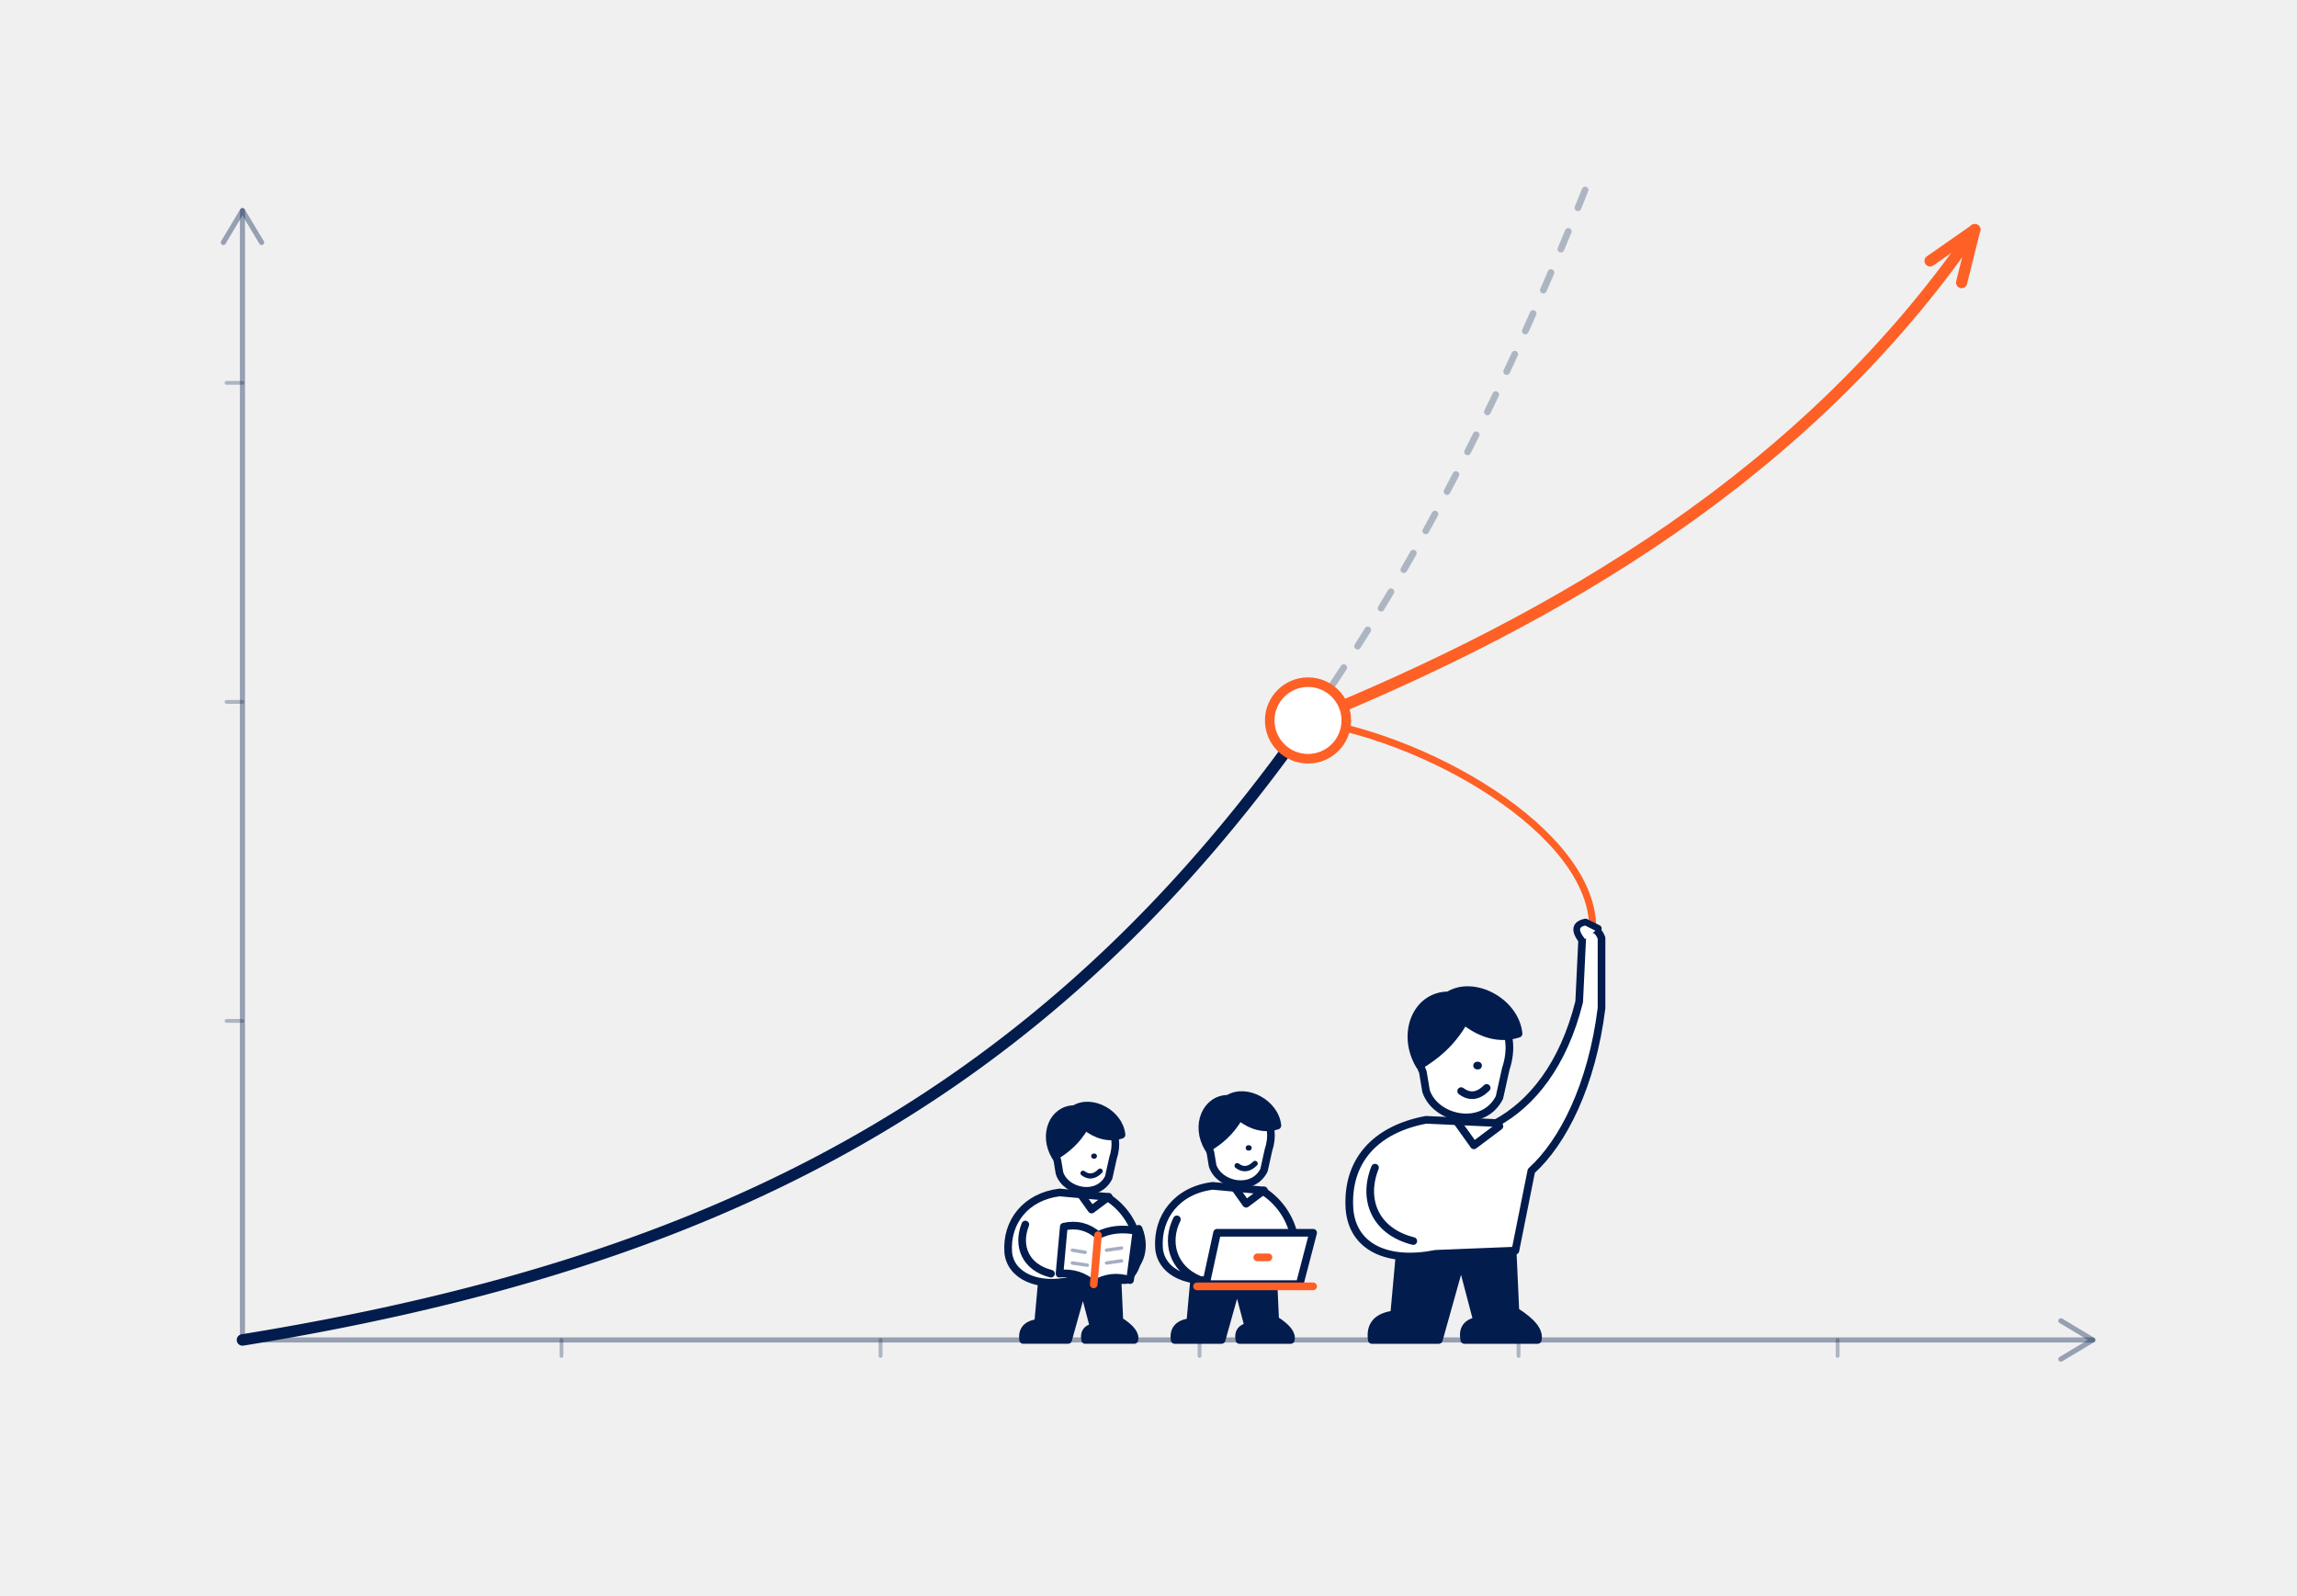
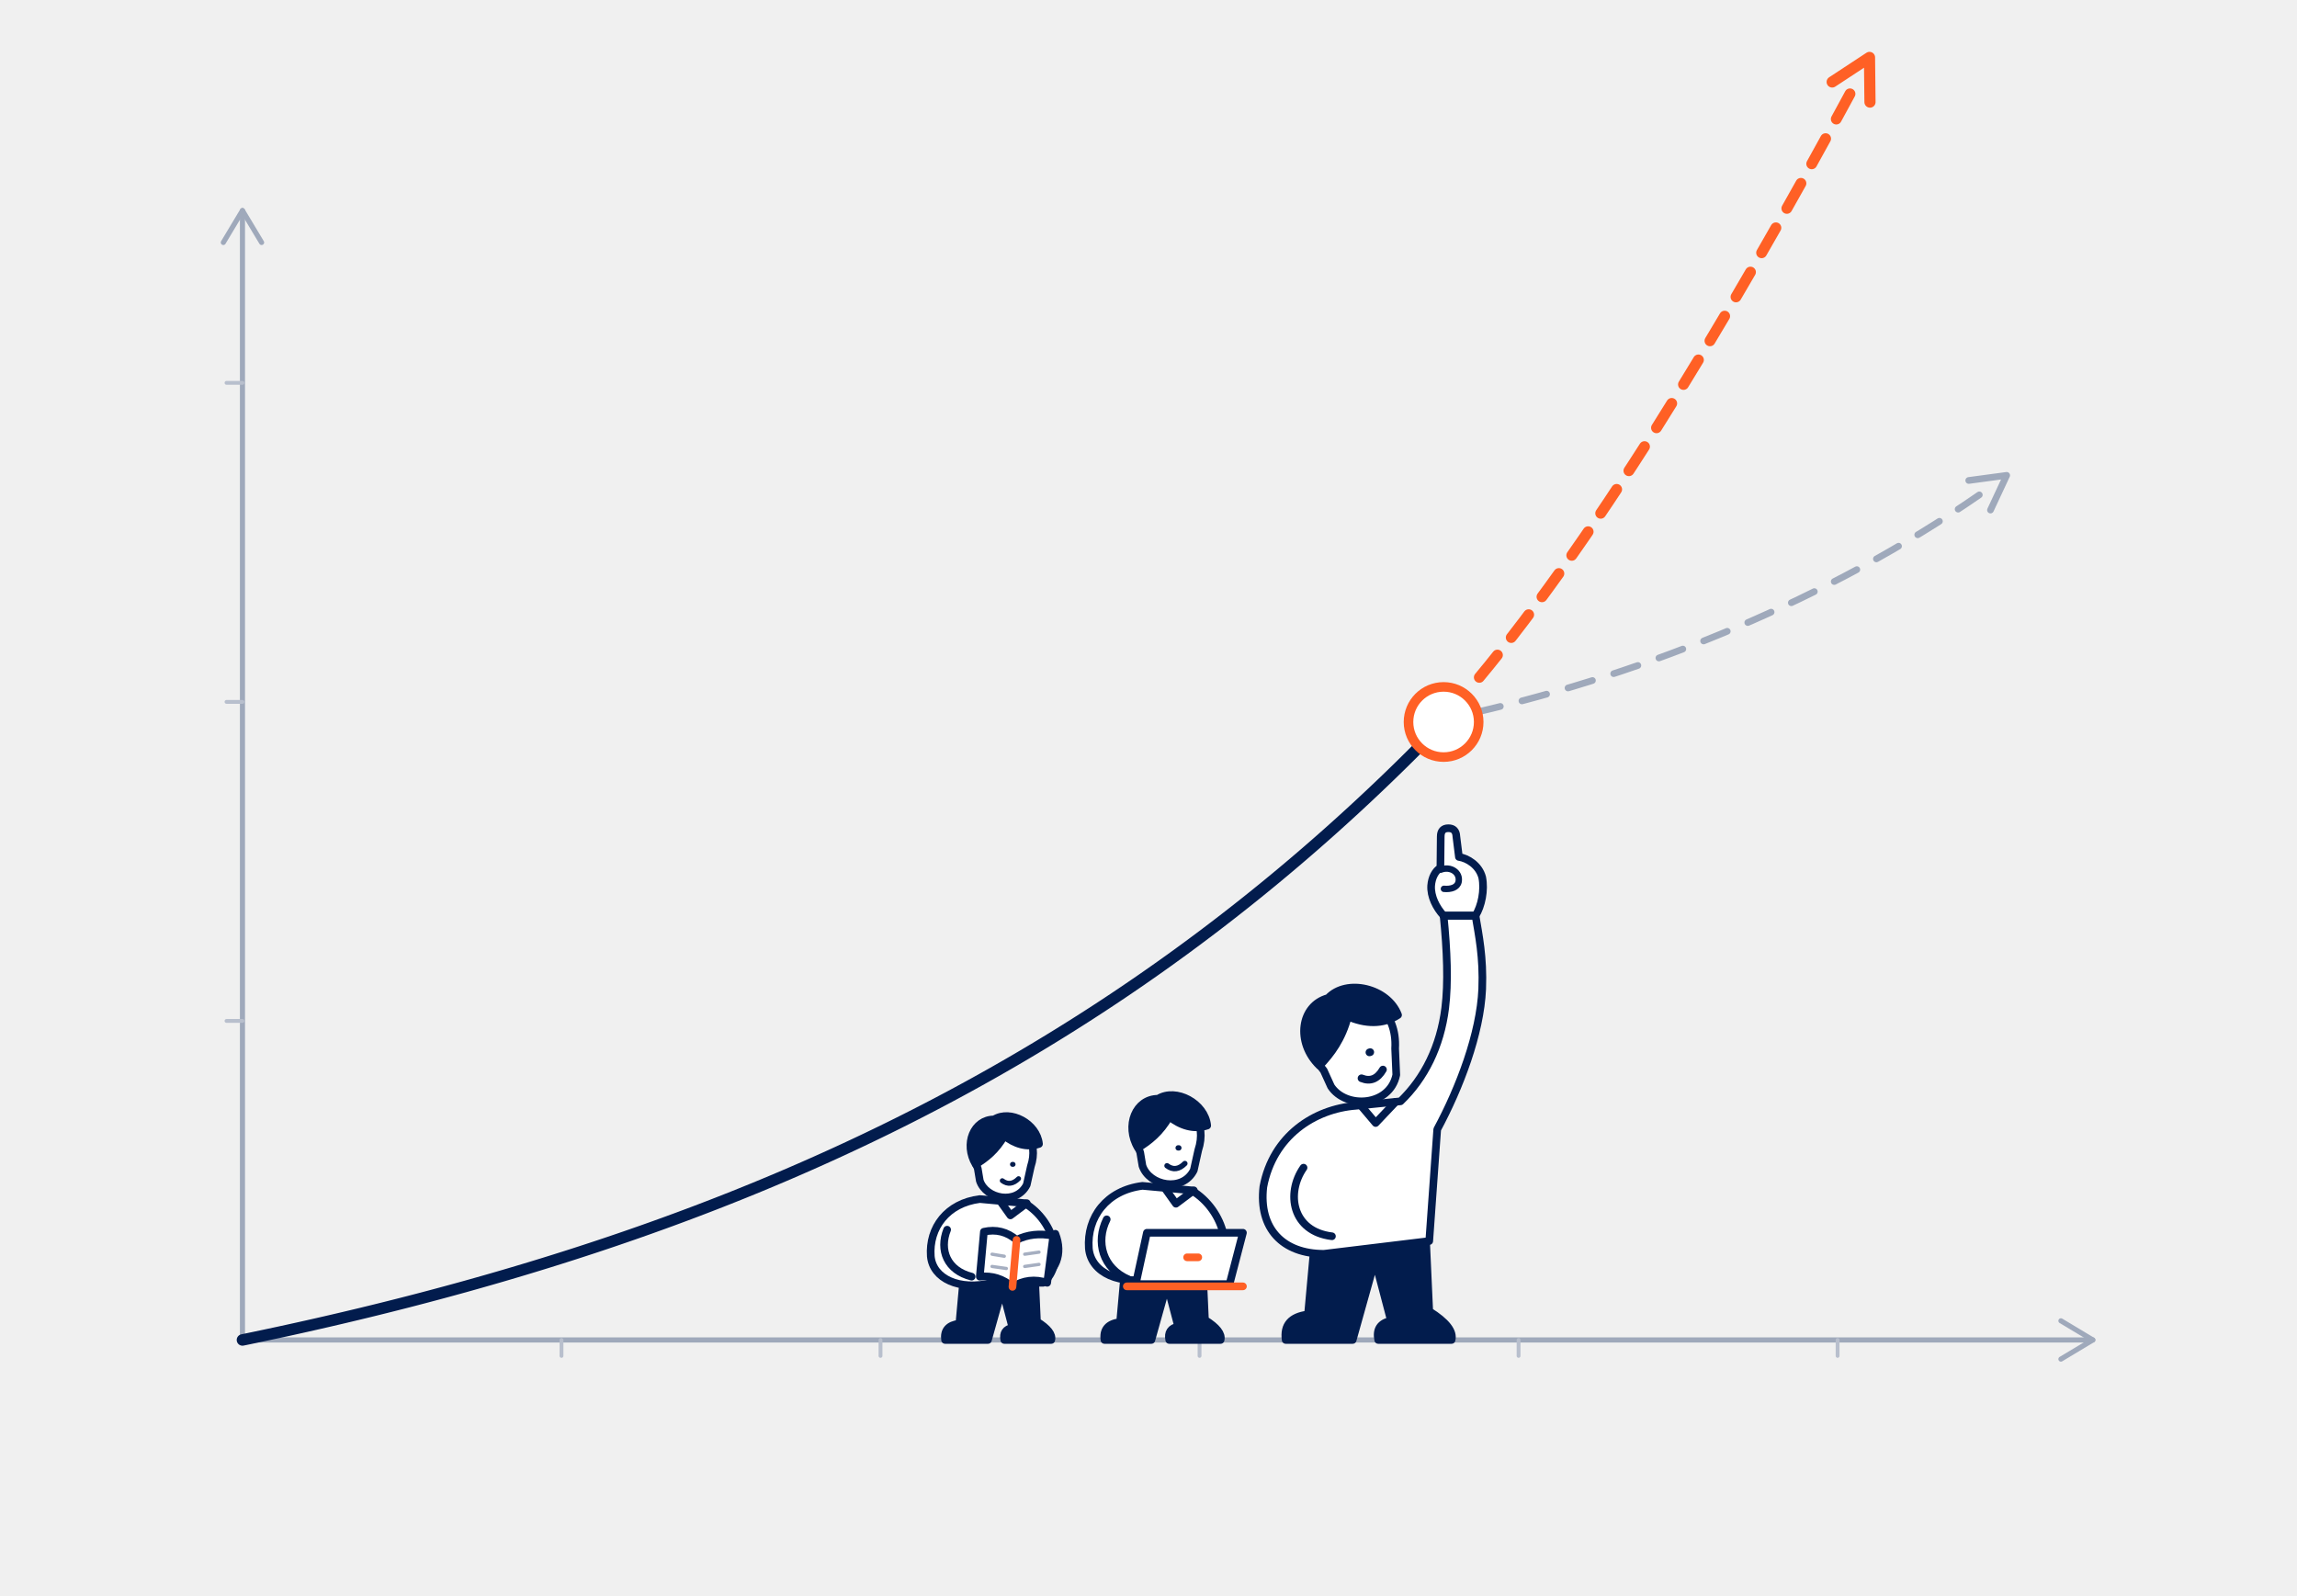
<svg xmlns="http://www.w3.org/2000/svg" width="720" height="500" viewBox="0 0 720 500" fill="none">
  <g stroke="#021C4D" stroke-width="2.4" stroke-linecap="round" stroke-linejoin="round">
-     <path d="M76 66 L76 420 L656 420" stroke="#021C4D" stroke-width="1.6" opacity=".38" />
-     <path d="M70 76 L76 66 L82 76 M646 414 L656 420 L646 426" stroke="#021C4D" stroke-width="1.6" opacity=".38" />
-     <path d="M176 420 L176 425" stroke="#021C4D" stroke-width="1.2" opacity=".28" />
-     <path d="M276 420 L276 425" stroke="#021C4D" stroke-width="1.2" opacity=".28" />
-     <path d="M376 420 L376 425" stroke="#021C4D" stroke-width="1.2" opacity=".28" />
-     <path d="M476 420 L476 425" stroke="#021C4D" stroke-width="1.2" opacity=".28" />
-     <path d="M576 420 L576 425" stroke="#021C4D" stroke-width="1.2" opacity=".28" />
-     <path d="M71 120 L76 120" stroke="#021C4D" stroke-width="1.2" opacity=".28" />
-     <path d="M71 220 L76 220" stroke="#021C4D" stroke-width="1.2" opacity=".28" />
-     <path d="M71 320 L76 320" stroke="#021C4D" stroke-width="1.2" opacity=".28" />
-     <path d="M76 420 L78 419.673 L80 419.341 L82 419.006 L84 418.666 L86 418.321 L88 417.972 L90 417.618 L92 417.26 L94 416.897 L96 416.529 L98 416.157 L100 415.779 L102 415.397 L104 415.01 L106 414.617 L108 414.22 L110 413.817 L112 413.409 L114 412.995 L116 412.577 L118 412.152 L120 411.723 L122 411.287 L124 410.846 L126 410.399 L128 409.947 L130 409.488 L132 409.023 L134 408.552 L136 408.075 L138 407.592 L140 407.103 L142 406.607 L144 406.105 L146 405.596 L148 405.08 L150 404.558 L152 404.029 L154 403.492 L156 402.949 L158 402.399 L160 401.842 L162 401.277 L164 400.705 L166 400.125 L168 399.538 L170 398.943 L172 398.341 L174 397.73 L176 397.111 L178 396.485 L180 395.85 L182 395.207 L184 394.555 L186 393.895 L188 393.227 L190 392.549 L192 391.863 L194 391.168 L196 390.463 L198 389.75 L200 389.027 L202 388.294 L204 387.552 L206 386.801 L208 386.039 L210 385.267 L212 384.486 L214 383.694 L216 382.892 L218 382.079 L220 381.256 L222 380.422 L224 379.577 L226 378.721 L228 377.854 L230 376.975 L232 376.085 L234 375.183 L236 374.27 L238 373.344 L240 372.406 L242 371.457 L244 370.494 L246 369.519 L248 368.532 L250 367.531 L252 366.517 L254 365.491 L256 364.45 L258 363.396 L260 362.328 L262 361.247 L264 360.151 L266 359.041 L268 357.916 L270 356.776 L272 355.622 L274 354.452 L276 353.268 L278 352.067 L280 350.851 L282 349.619 L284 348.371 L286 347.107 L288 345.826 L290 344.528 L292 343.214 L294 341.882 L296 340.533 L298 339.166 L300 337.781 L302 336.378 L304 334.957 L306 333.517 L308 332.058 L310 330.58 L312 329.083 L314 327.566 L316 326.029 L318 324.473 L320 322.896 L322 321.298 L324 319.679 L326 318.039 L328 316.378 L330 314.695 L332 312.99 L334 311.263 L336 309.513 L338 307.74 L340 305.944 L342 304.125 L344 302.281 L346 300.414 L348 298.522 L350 296.605 L352 294.663 L354 292.696 L356 290.704 L358 288.685 L360 286.639 L362 284.567 L364 282.468 L366 280.341 L368 278.187 L370 276.004 L372 273.793 L374 271.552 L376 269.283 L378 266.984 L380 264.654 L382 262.295 L384 259.904 L386 257.482 L388 255.028 L390 252.542 L392 250.024 L394 247.473 L396 244.888 L398 242.27 L400 239.617 L402 236.93 L404 234.207 L406 231.449 L408 228.655 L410 225.824" stroke="#021C4D" stroke-width="3.6" />
-     <path d="M410 225.824 L411.988 222.973 L413.976 220.086 L415.964 217.161 L417.952 214.198 L419.94 211.196 L421.928 208.155 L423.916 205.075 L425.904 201.955 L427.891 198.794 L429.879 195.592 L431.867 192.348 L433.855 189.062 L435.843 185.734 L437.831 182.362 L439.819 178.946 L441.807 175.486 L443.795 171.981 L445.783 168.43 L447.771 164.833 L449.759 161.189 L451.747 157.498 L453.735 153.759 L455.723 149.971 L457.71 146.135 L459.698 142.248 L461.686 138.31 L463.674 134.322 L465.662 130.281 L467.65 126.188 L469.638 122.042 L471.626 117.842 L473.614 113.587 L475.602 109.277 L477.59 104.91 L479.578 100.487 L481.566 96.007 L483.553 91.468 L485.541 86.87 L487.529 82.213 L489.517 77.494 L491.505 72.715 L493.493 67.873 L495.481 62.968 L497.469 58" stroke="#021C4D" stroke-width="2.1" opacity=".28" stroke-dasharray="6 8" />
-     <path d="M410 225.824 C488 194 566 149 619 72" stroke="#FF6025" stroke-width="3.6" />
-     <path d="M614.871 88.582 L619 72 L604.986 81.778" stroke="#FF6025" stroke-width="3.5" />
-     <path d="M499.0 294.0 C503.0 264.0 451 232 410 225.824" stroke="#FF6025" stroke-width="2.2" />
-     <g transform="translate(310 346.3) scale(0.67)" stroke-width="3.58">
+     <path d="M76 66 L76 420 L656 420" stroke="#9FA9BB" stroke-width="1.6" />
+     <path d="M70 76 L76 66 L82 76 M646 414 L656 420 L646 426" stroke="#9FA9BB" stroke-width="1.6" />
+     <path d="M176 420 L176 425" stroke="#B8BFCD" stroke-width="1.2" />
+     <path d="M276 420 L276 425" stroke="#B8BFCD" stroke-width="1.2" />
+     <path d="M376 420 L376 425" stroke="#B8BFCD" stroke-width="1.2" />
+     <path d="M476 420 L476 425" stroke="#B8BFCD" stroke-width="1.2" />
+     <path d="M576 420 L576 425" stroke="#B8BFCD" stroke-width="1.2" />
+     <path d="M71 120 L76 120" stroke="#B8BFCD" stroke-width="1.2" />
+     <path d="M71 220 L76 220" stroke="#B8BFCD" stroke-width="1.2" />
+     <path d="M71 320 L76 320" stroke="#B8BFCD" stroke-width="1.2" />
+     <path d="M76 420 L78 419.587 L80 419.17 L82 418.749 L84 418.325 L86 417.897 L88 417.466 L90 417.031 L92 416.592 L94 416.149 L96 415.703 L98 415.252 L100 414.798 L102 414.34 L104 413.877 L106 413.411 L108 412.941 L110 412.467 L112 411.988 L114 411.506 L116 411.019 L118 410.528 L120 410.033 L122 409.534 L124 409.03 L126 408.522 L128 408.01 L130 407.493 L132 406.971 L134 406.446 L136 405.915 L138 405.38 L140 404.841 L142 404.296 L144 403.748 L146 403.194 L148 402.635 L150 402.072 L152 401.504 L154 400.931 L156 400.353 L158 399.77 L160 399.182 L162 398.589 L164 397.99 L166 397.387 L168 396.779 L170 396.165 L172 395.546 L174 394.921 L176 394.291 L178 393.656 L180 393.015 L182 392.368 L184 391.716 L186 391.059 L188 390.396 L190 389.727 L192 389.052 L194 388.371 L196 387.685 L198 386.992 L200 386.294 L202 385.589 L204 384.879 L206 384.162 L208 383.44 L210 382.71 L212 381.975 L214 381.233 L216 380.485 L218 379.731 L220 378.969 L222 378.202 L224 377.428 L226 376.647 L228 375.859 L230 375.064 L232 374.263 L234 373.454 L236 372.639 L238 371.817 L240 370.987 L242 370.151 L244 369.307 L246 368.456 L248 367.597 L250 366.731 L252 365.858 L254 364.977 L256 364.088 L258 363.192 L260 362.288 L262 361.376 L264 360.457 L266 359.529 L268 358.594 L270 357.65 L272 356.698 L274 355.738 L276 354.77 L278 353.793 L280 352.808 L282 351.814 L284 350.812 L286 349.801 L288 348.781 L290 347.753 L292 346.716 L294 345.67 L296 344.614 L298 343.55 L300 342.476 L302 341.393 L304 340.301 L306 339.199 L308 338.088 L310 336.967 L312 335.837 L314 334.697 L316 333.547 L318 332.387 L320 331.217 L322 330.036 L324 328.846 L326 327.646 L328 326.435 L330 325.213 L332 323.981 L334 322.738 L336 321.485 L338 320.221 L340 318.946 L342 317.66 L344 316.363 L346 315.054 L348 313.734 L350 312.403 L352 311.06 L354 309.706 L356 308.34 L358 306.963 L360 305.573 L362 304.171 L364 302.758 L366 301.332 L368 299.894 L370 298.443 L372 296.98 L374 295.504 L376 294.015 L378 292.514 L380 290.999 L382 289.472 L384 287.931 L386 286.377 L388 284.81 L390 283.229 L392 281.634 L394 280.026 L396 278.404 L398 276.767 L400 275.117 L402 273.452 L404 271.773 L406 270.08 L408 268.371 L410 266.649 L412 264.911 L414 263.158 L416 261.39 L418 259.607 L420 257.808 L422 255.994 L424 254.164 L426 252.318 L428 250.457 L430 248.579 L432 246.685 L434 244.775 L436 242.848 L438 240.905 L440 238.945 L442 236.968 L444 234.973 L446 232.962 L448 230.933 L450 228.887 L452 226.823 L452.5 226.304" stroke="#021C4D" stroke-width="3.6" />
+     <path d="M462.50 223.30 C516.69 210.76 573.11 187.84 620.44 155.10" stroke="#9FA9BB" stroke-width="2.1" stroke-dasharray="8 7" />
+     <path d="M617.107 150.599 L629 149 L623.919 159.871" stroke="#9FA9BB" stroke-width="2.1" />
+     <path d="M459.50 217.30 C498.00 172.34 540.56 102.36 579.88 29.42" stroke="#FF6025" stroke-width="3.4" stroke-dasharray="9 7" stroke-dashoffset="9.48" />
+     <path d="M574.301 25.69 L586 18 L586.15 31.999" stroke="#FF6025" stroke-width="3.5" />
+     <g transform="translate(286 349.6) scale(0.64)" stroke-width="3.75">
      <path d="M25 80 L23 102 Q15 103 16 110 L37 110 L44 85 L49 104 Q44 105 45 110 L68 110 Q69 106 61 101 L60 79Z" fill="#021C4D" />
      <path d="M33 41 C17 43 8 55 9 69 C10 80 23 86 39 82 L64 82 C75 73 70 52 55 43Z" fill="white" />
      <path d="M43 42 L48 49 L56 43" />
      <path d="M17 56 C13 66 17 76 29 79" />
      <path d="M70 58 C74 68 70 77 62 80" />
      <path d="M32 26 C27 15 32 4 43 4 C55 3 62 13 58 25 L56 34 C51 44 36 41 33 32Z" fill="white" />
      <path d="M31 24 C25 14 30 2 40 2 C48 -3 61 4 62 14 C56 16 50 14 45 10 C41 17 36 21 31 24Z" fill="#021C4D" />
      <path d="M49 24h.3 M52 31 Q48 35 44 32" stroke-width="2.4" />
      <path d="M35 57 Q44 55 51 61 Q59 57 69 59 L66 82 Q57 79 49 84 Q42 78 33 79Z" fill="white" />
      <path d="M51 61 L49 84" stroke="#FF6025" />
      <path d="M39 68 L45 69 M39 74 L46 75 M55 68 L62 67 M55 74 L62 73" stroke-opacity=".35" stroke-width="1.6" />
    </g>
-     <g transform="translate(357 343) scale(0.7)" stroke-width="3.43">
+     <g transform="translate(335 343) scale(0.7)" stroke-width="3.43">
      <path d="M25 80 L23 102 Q15 103 16 110 L37 110 L44 85 L49 104 Q44 105 45 110 L68 110 Q69 106 61 101 L60 79Z" fill="#021C4D" />
      <path d="M33 41 C17 43 8 55 9 69 C10 80 23 86 39 82 L64 82 C75 73 70 52 55 43Z" fill="white" />
      <path d="M43 42 L48 49 L56 43" />
      <path d="M17 56 C12 66 15 78 27 83" />
      <path d="M32 26 C27 15 32 4 43 4 C55 3 62 13 58 25 L56 34 C51 44 36 41 33 32Z" fill="white" />
      <path d="M31 24 C25 14 30 2 40 2 C48 -3 61 4 62 14 C56 16 50 14 45 10 C41 17 36 21 31 24Z" fill="#021C4D" />
      <path d="M49 24h.3 M52 31 Q48 35 44 32" stroke-width="2.4" />
      <path d="M35 62 L78 62 L72 85 L30 85Z" fill="white" />
      <path d="M26 86 L78 86 M53 73 L58 73" stroke="#FF6025" />
    </g>
-     <g transform="translate(414 310) scale(1)" stroke-width="2.40">
+     <g transform="translate(387 310) scale(1)" stroke-width="2.40">
      <path d="M25 80 L23 102 Q15 103 16 110 L37 110 L44 85 L49 104 Q44 105 45 110 L68 110 Q69 106 61 101 L60 79Z" fill="#021C4D" />
-       <path d="M33 41 C17 44 8 54 9 69 C10 81 21 86 36 83 L61 82 L66 57 C76 48 85 30 88 6 L88 -16 Q86 -21 82 -17 L81 4 C76 24 66 36 55 42Z" fill="white" />
-       <path d="M43 42 L48 49 L56 43" />
-       <path d="M17 56 C13 66 17 76 29 79" />
-       <path d="M32 26 C27 15 32 4 43 4 C55 3 62 13 58 25 L56 34 C51 44 36 41 33 32Z" fill="white" />
-       <path d="M31 24 C25 14 30 2 40 2 C48 -3 61 4 62 14 C56 16 50 14 45 10 C41 17 36 21 31 24Z" fill="#021C4D" />
-       <path d="M49 24h.3 M52 31 Q48 35 44 32" stroke-width="2.4" />
+       <path d="M38 36.6 C25 37.6 12 46 9 62 C7.5 75 15 83 28 83 L61 79 L63.5 44 C70.5 31 77 14 77.6 0 C78 -10 76.5 -17 75.5 -23 L65.5 -23 C66.6 -12 67 -2 66 6 C64.5 18 59.5 28 52 35.2Z" fill="white" />
+       <path d="M39.5 36.45 L44.2 42 L50.5 35.35" />
+       <path d="M21.6 56 C16 64 18 76 30.5 77.5" />
+       <g transform="translate(-2.5 -5.3) rotate(-15 45 40) translate(45 40) scale(.9) translate(-45 -40)" stroke-width="2.67">
+         <path d="M32 26 C27 15 32 4 43 4 C55 3 62 13 58 25 L56 34 C51 44 36 41 33 32Z" fill="white" />
+         <path d="M31 24 C25 14 30 2 40 2 C48 -3 61 4 62 14 C56 16 50 14 45 10 C41 17 36 21 31 24Z" fill="#021C4D" />
+         <path d="M49 24h.3 M52 31 Q48 35 44 32" stroke-width="2.67" />
+       </g>
+       <path d="M65.5 -23 C63.2 -25.5 61.4 -29 61.6 -32.4 C61.8 -35 62.9 -37 64.5 -38 L64.6 -47.8 Q64.6 -50.4 67 -50.4 Q69.4 -50.4 69.5 -47.8 L70.3 -41.4 C73 -41 76.6 -38.8 77.6 -35 C78.4 -31 77.4 -26 75.5 -23Z" fill="white" />
+       <path d="M64.6 -37.4 C67.6 -38.6 70.8 -36.6 70.2 -33.6 C69.8 -31.8 67.8 -31.2 65.6 -31.4" stroke-width="2" />
+       <path d="M65.5 -23 L75.5 -23" />
    </g>
-     <path d="M496.0 295.0 Q492.0 290.0 497.0 289.0 L501.0 291.0" stroke-width="2.1" fill="white" />
-     <circle cx="410" cy="225.824" r="12" fill="white" stroke="#FF6025" stroke-width="3" />
+     <circle cx="452.5" cy="226.304" r="11" fill="white" stroke="#FF6025" stroke-width="3" />
  </g>
</svg>
